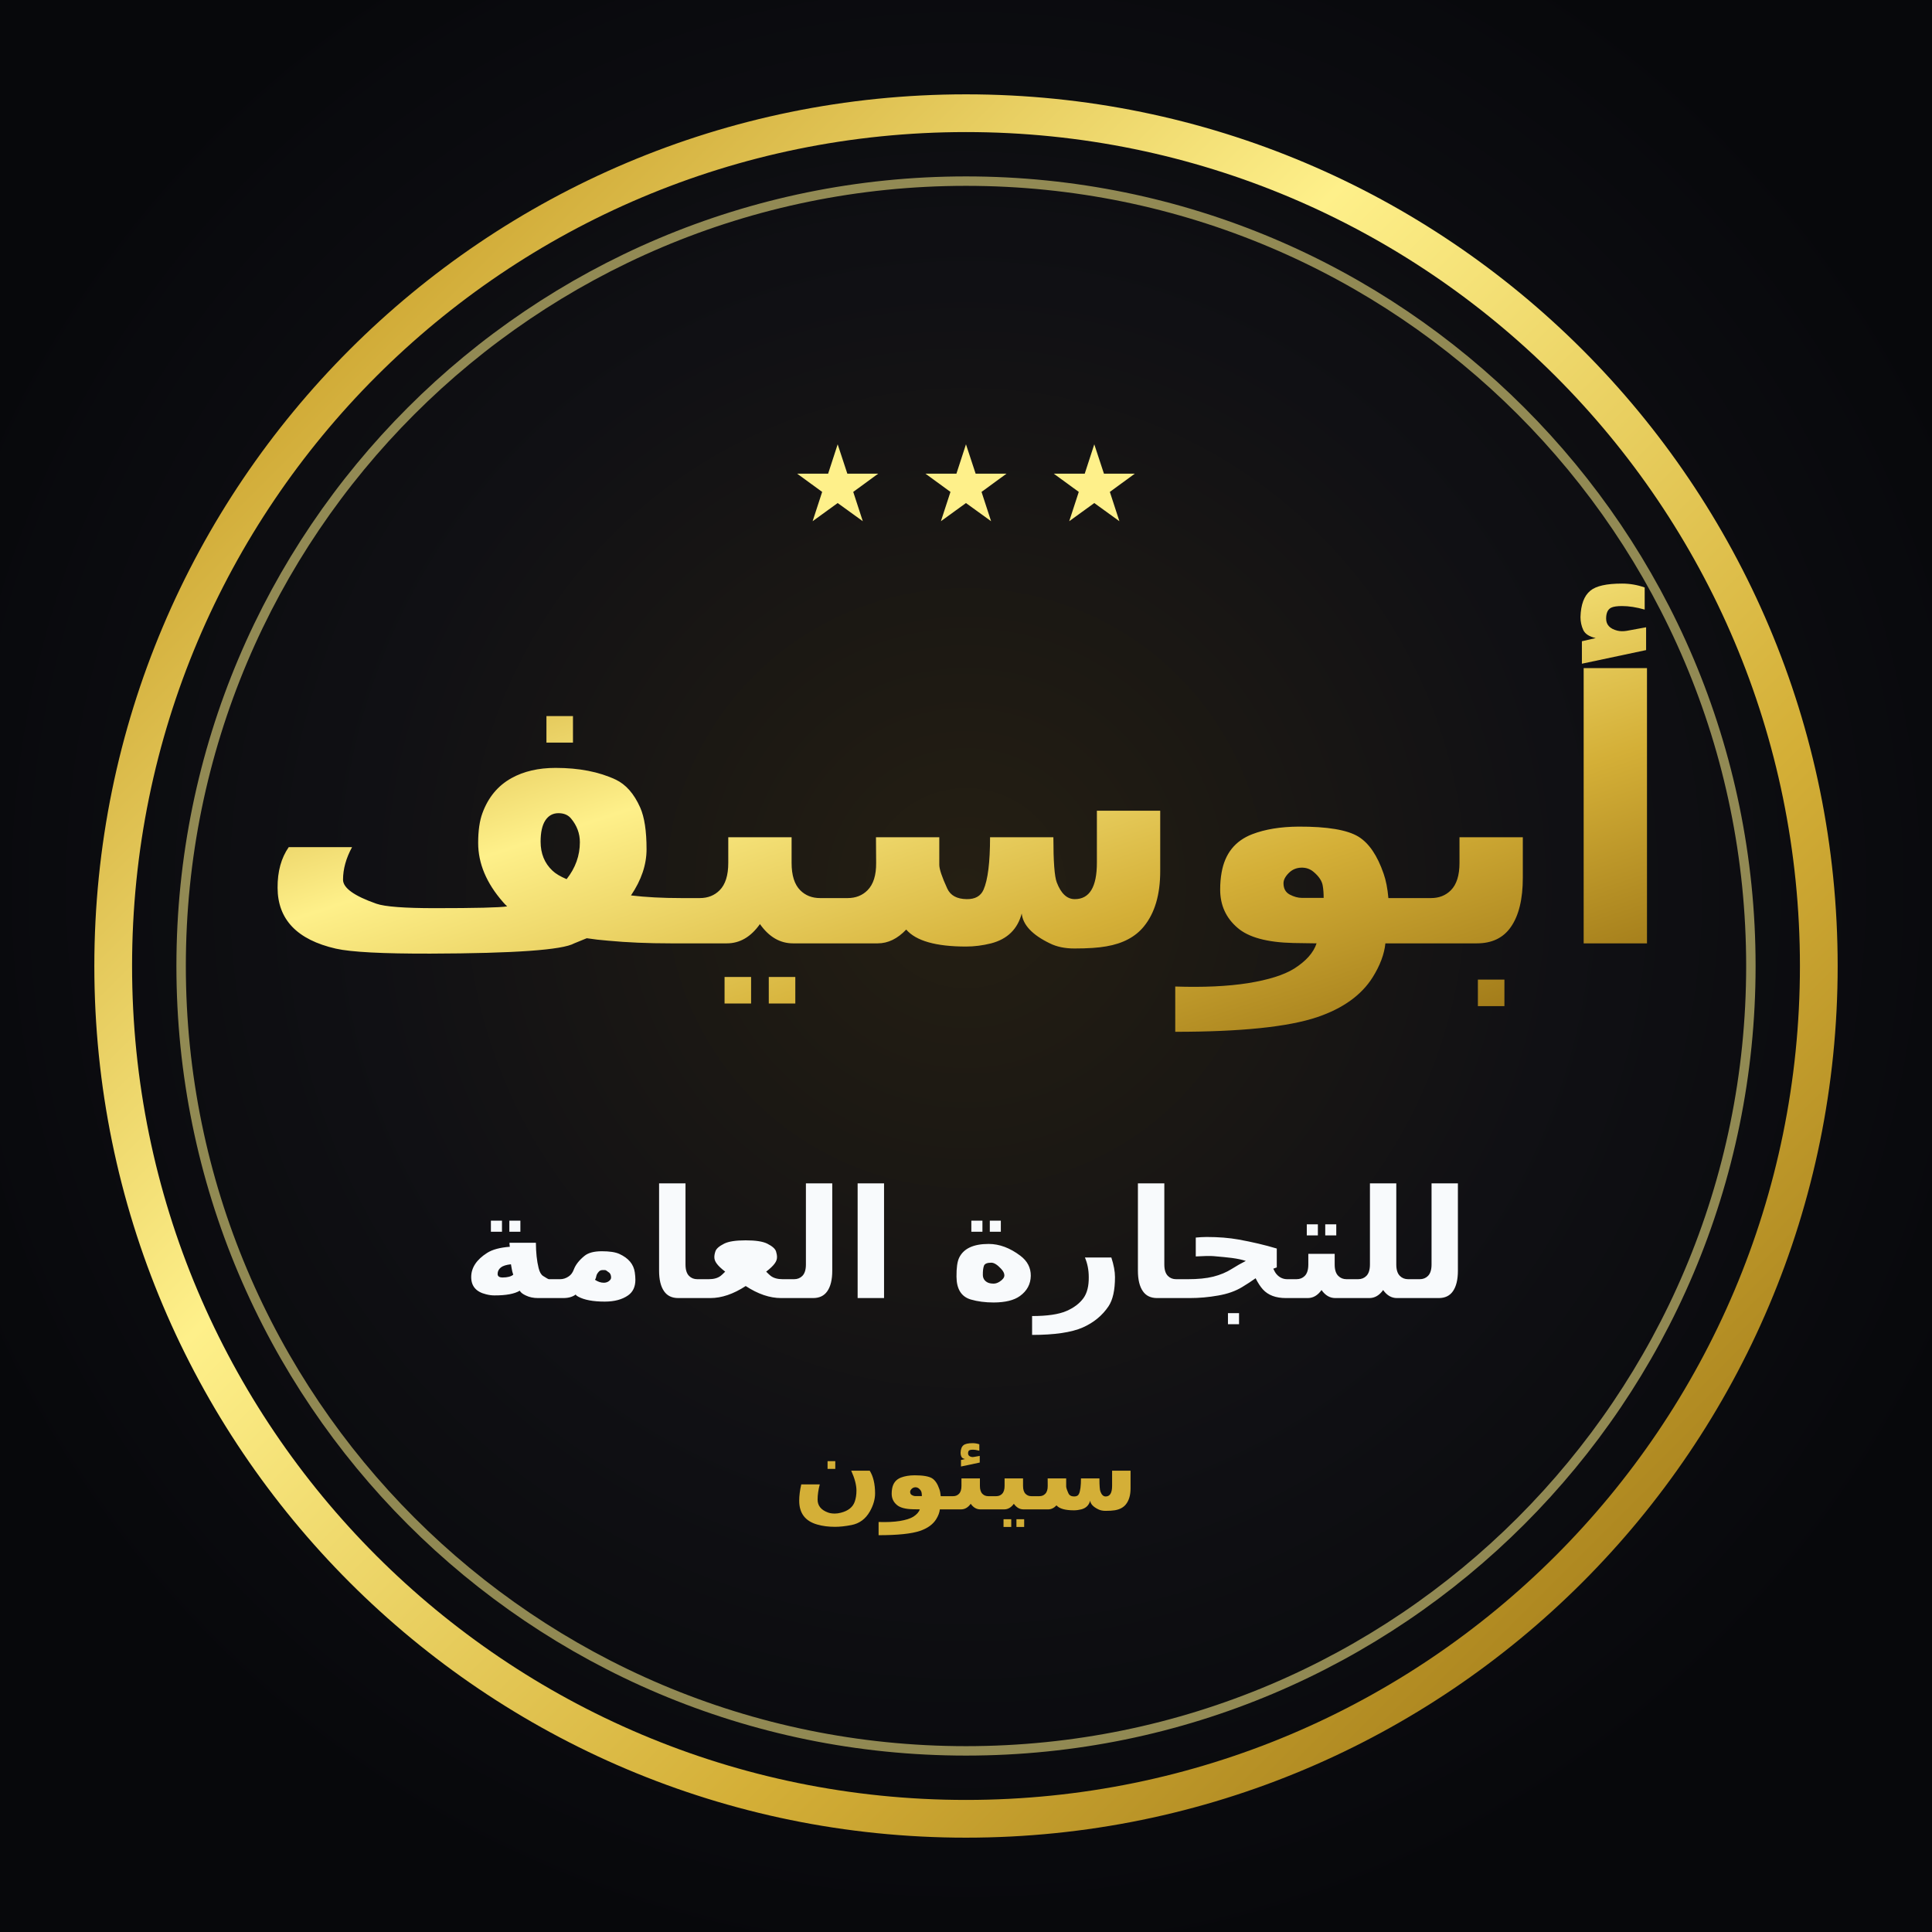
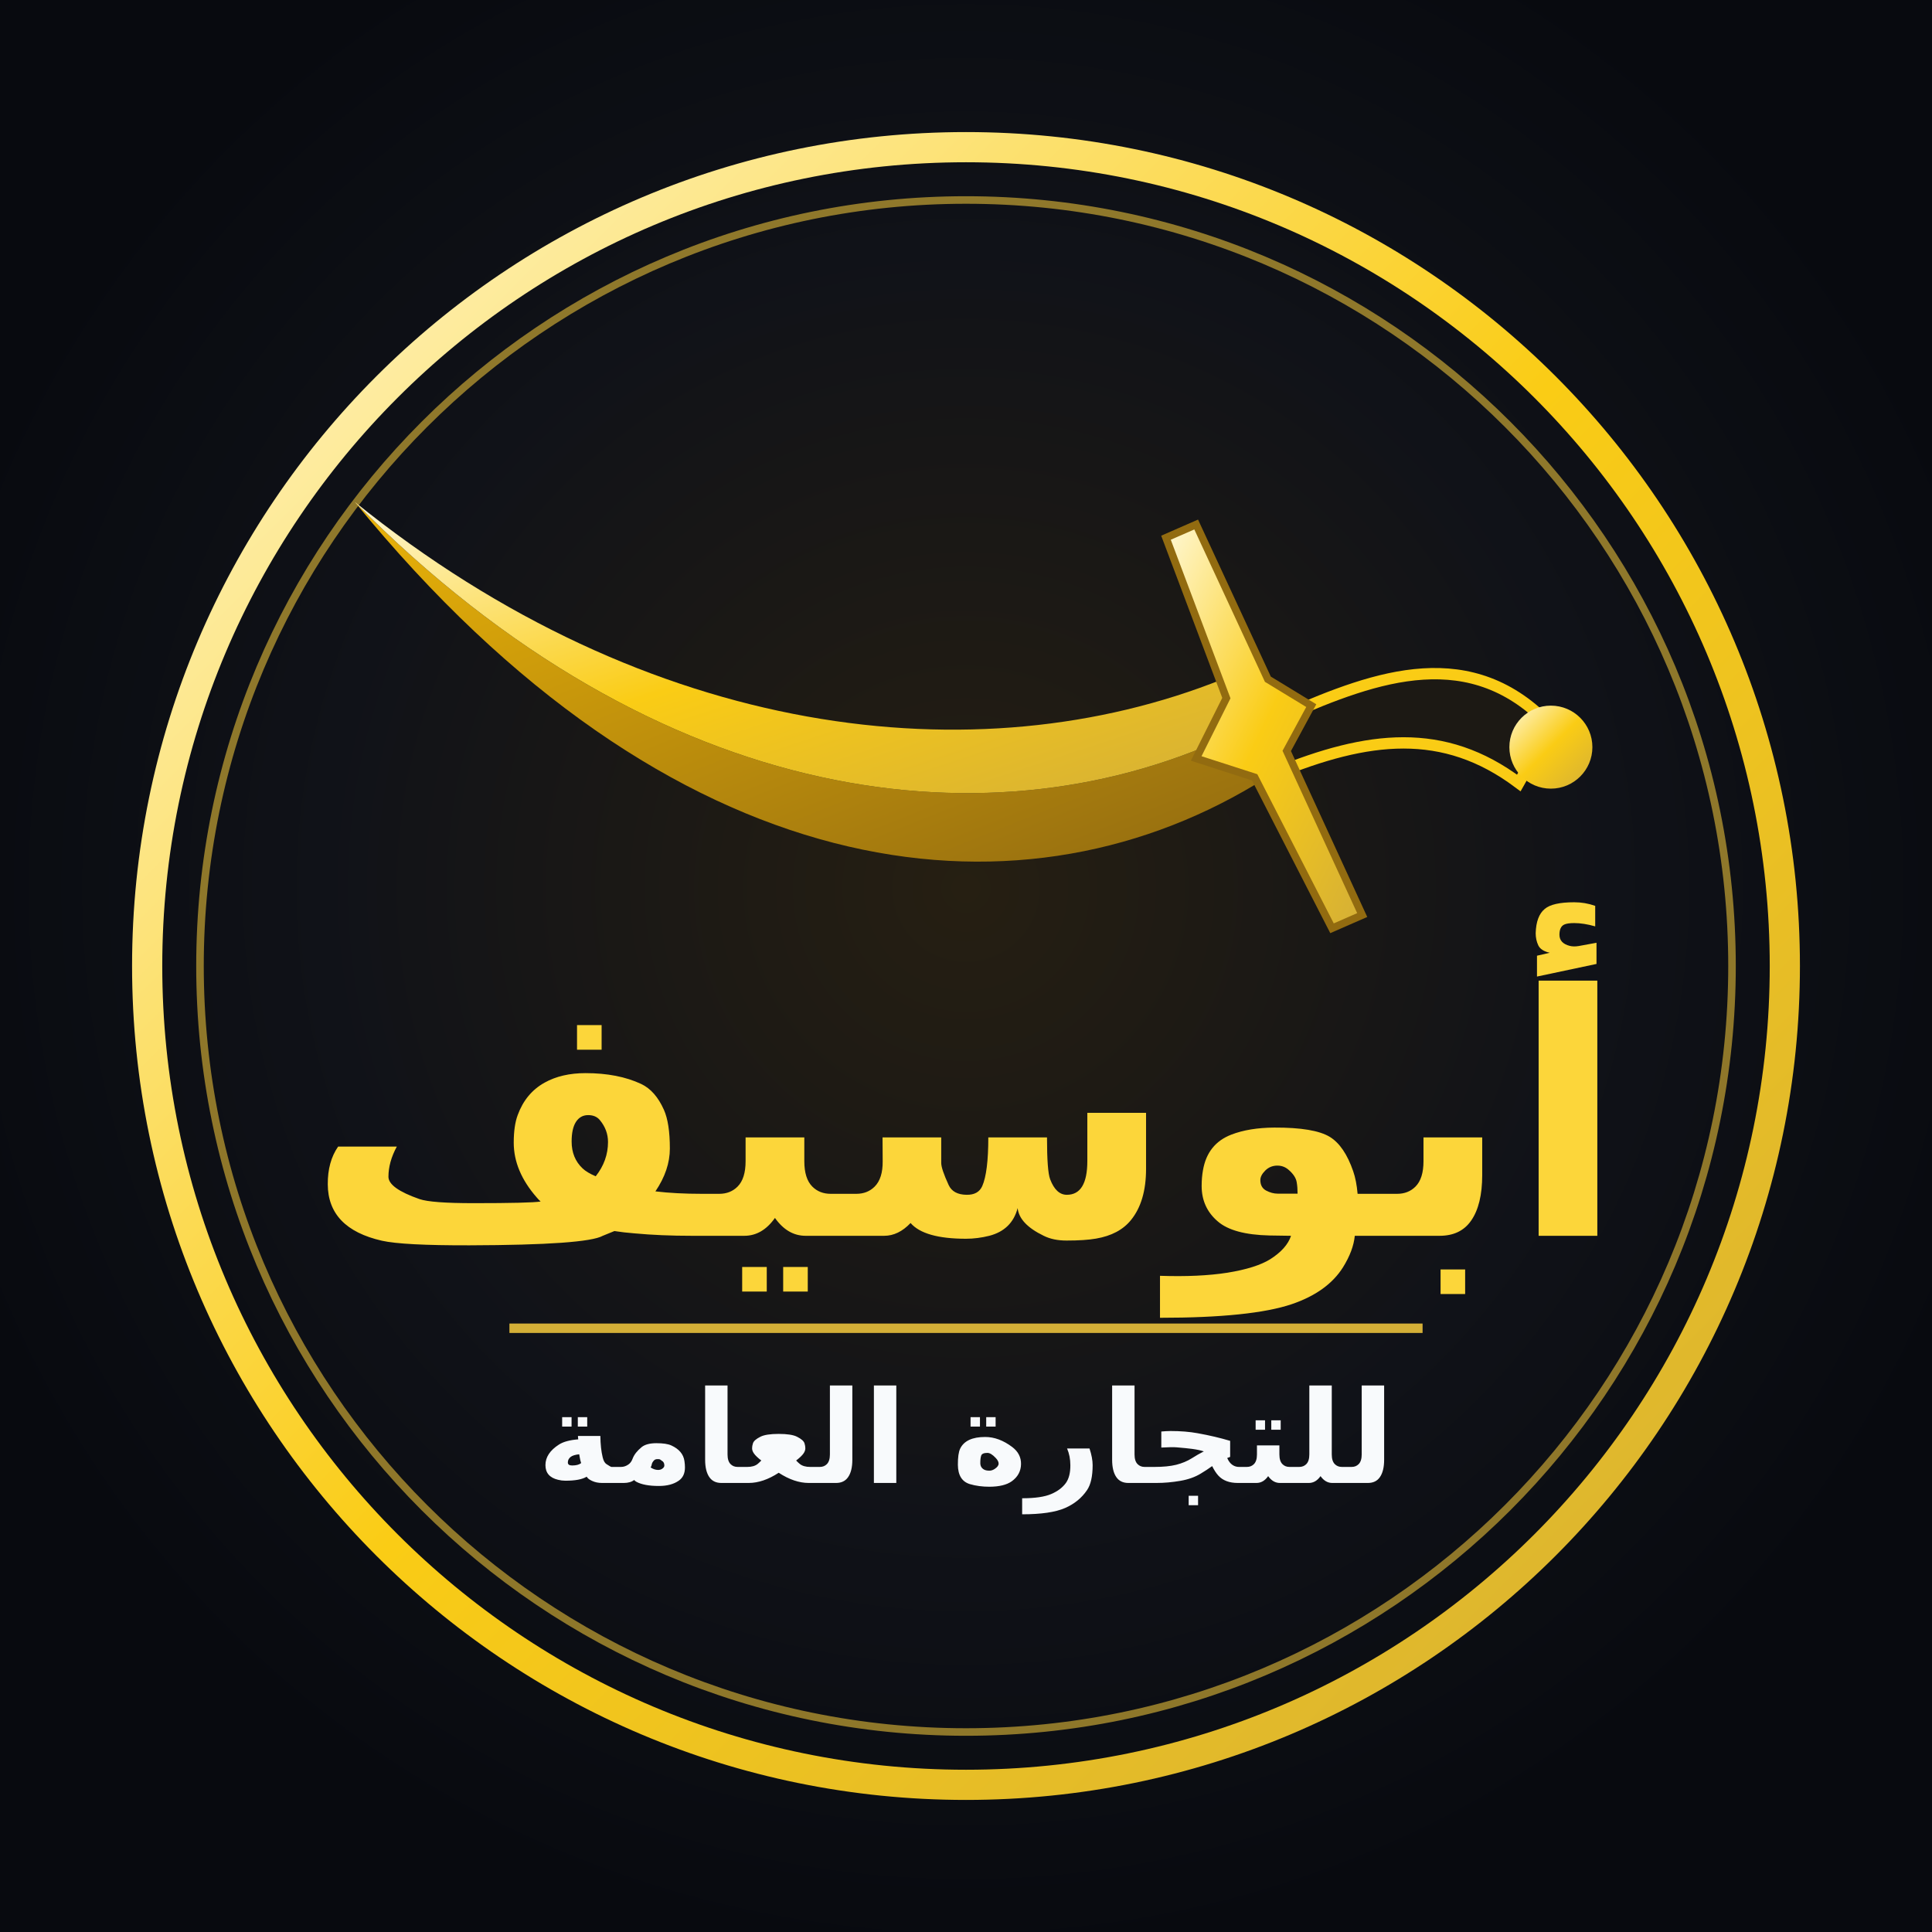
- <svg xmlns="http://www.w3.org/2000/svg" viewBox="0 0 512 512" width="512" height="512">
+ <svg xmlns="http://www.w3.org/2000/svg" viewBox="0 0 1024 1024" width="512" height="512">
  <defs>
-     <radialGradient id="bg" cx="50%" cy="46%" r="56%">
-       <stop offset="0%" stop-color="#251f13" />
-       <stop offset="55%" stop-color="#101014" />
-       <stop offset="100%" stop-color="#07080b" />
+     <radialGradient id="bg" cx="50%" cy="46%" r="55%">
+       <stop offset="0%" stop-color="#261f12" />
+       <stop offset="60%" stop-color="#101218" />
+       <stop offset="100%" stop-color="#080a0f" />
    </radialGradient>
-     <linearGradient id="gold" x1="0%" y1="0%" x2="100%" y2="100%">
-       <stop offset="0%" stop-color="#b8860b" />
-       <stop offset="38%" stop-color="#fef08a" />
-       <stop offset="68%" stop-color="#d4af37" />
+     <linearGradient id="bladeHi" x1="0%" y1="0%" x2="100%" y2="100%">
+       <stop offset="0%" stop-color="#fff8d6" />
+       <stop offset="50%" stop-color="#facc15" />
+       <stop offset="100%" stop-color="#d4af37" />
+     </linearGradient>
+     <linearGradient id="bladeLo" x1="0%" y1="0%" x2="100%" y2="100%">
+       <stop offset="0%" stop-color="#eab308" />
      <stop offset="100%" stop-color="#926b10" />
    </linearGradient>
  </defs>
-   <rect width="512" height="512" fill="url(#bg)" />
-   <circle cx="256" cy="256" r="226" fill="none" stroke="url(#gold)" stroke-width="10" />
-   <circle cx="256" cy="256" r="208" fill="none" stroke="#fef08a" stroke-opacity="0.55" stroke-width="2.5" />
-   <text x="256" y="138" text-anchor="middle" fill="#fef08a" font-size="28" font-family="sans-serif">★  ★  ★</text>
-   <text x="256" y="250" text-anchor="middle" fill="url(#gold)" font-size="96" font-weight="900" font-family="sans-serif">أبوسيف</text>
-   <line x1="130" y1="286" x2="382" y2="286" stroke="url(#gold)" stroke-width="4" stroke-linecap="round" />
-   <text x="256" y="344" text-anchor="middle" fill="#f8fafc" font-size="40" font-weight="800" font-family="sans-serif">للتجارة العامة</text>
-   <text x="256" y="400" text-anchor="middle" fill="#d4af37" font-size="28" font-weight="700" font-family="sans-serif">سيئون</text>
+   <rect width="1024" height="1024" fill="url(#bg)" />
+   <circle cx="512" cy="512" r="434" fill="none" stroke="url(#bladeHi)" stroke-width="16" />
+   <circle cx="512" cy="512" r="406" fill="none" stroke="#d4af37" stroke-opacity="0.65" stroke-width="4" />
+   <path d="M656 388 C528 450 350 430 188 266 C356 472 538 492 665 416 Z" fill="url(#bladeLo)" />
+   <path d="M648 360 C518 412 344 392 188 266 C350 430 528 450 656 388 Z" fill="url(#bladeHi)" />
+   <path d="M682 379 C730 358 780 340 822 385 L805 415 C765 385 725 390 676 410 Z" fill="#1c1914" stroke="#facc15" stroke-width="6" />
+   <polygon points="634,402 650,370 618,285 634,278 672,360 695,374 682,398 722,485 706,492 665,412" fill="url(#bladeHi)" stroke="#926b10" stroke-width="4" />
+   <circle cx="822" cy="396" r="22" fill="url(#bladeHi)" />
+   <text x="512" y="655" text-anchor="middle" fill="#fcd63a" font-size="178" font-weight="900" font-family="sans-serif">أبوسيف</text>
+   <line x1="270" y1="704" x2="754" y2="704" stroke="#d4af37" stroke-width="5" />
+   <text x="512" y="786" text-anchor="middle" fill="#f8fafc" font-size="68" font-weight="800" font-family="sans-serif">للتجارة العامة</text>
</svg>
